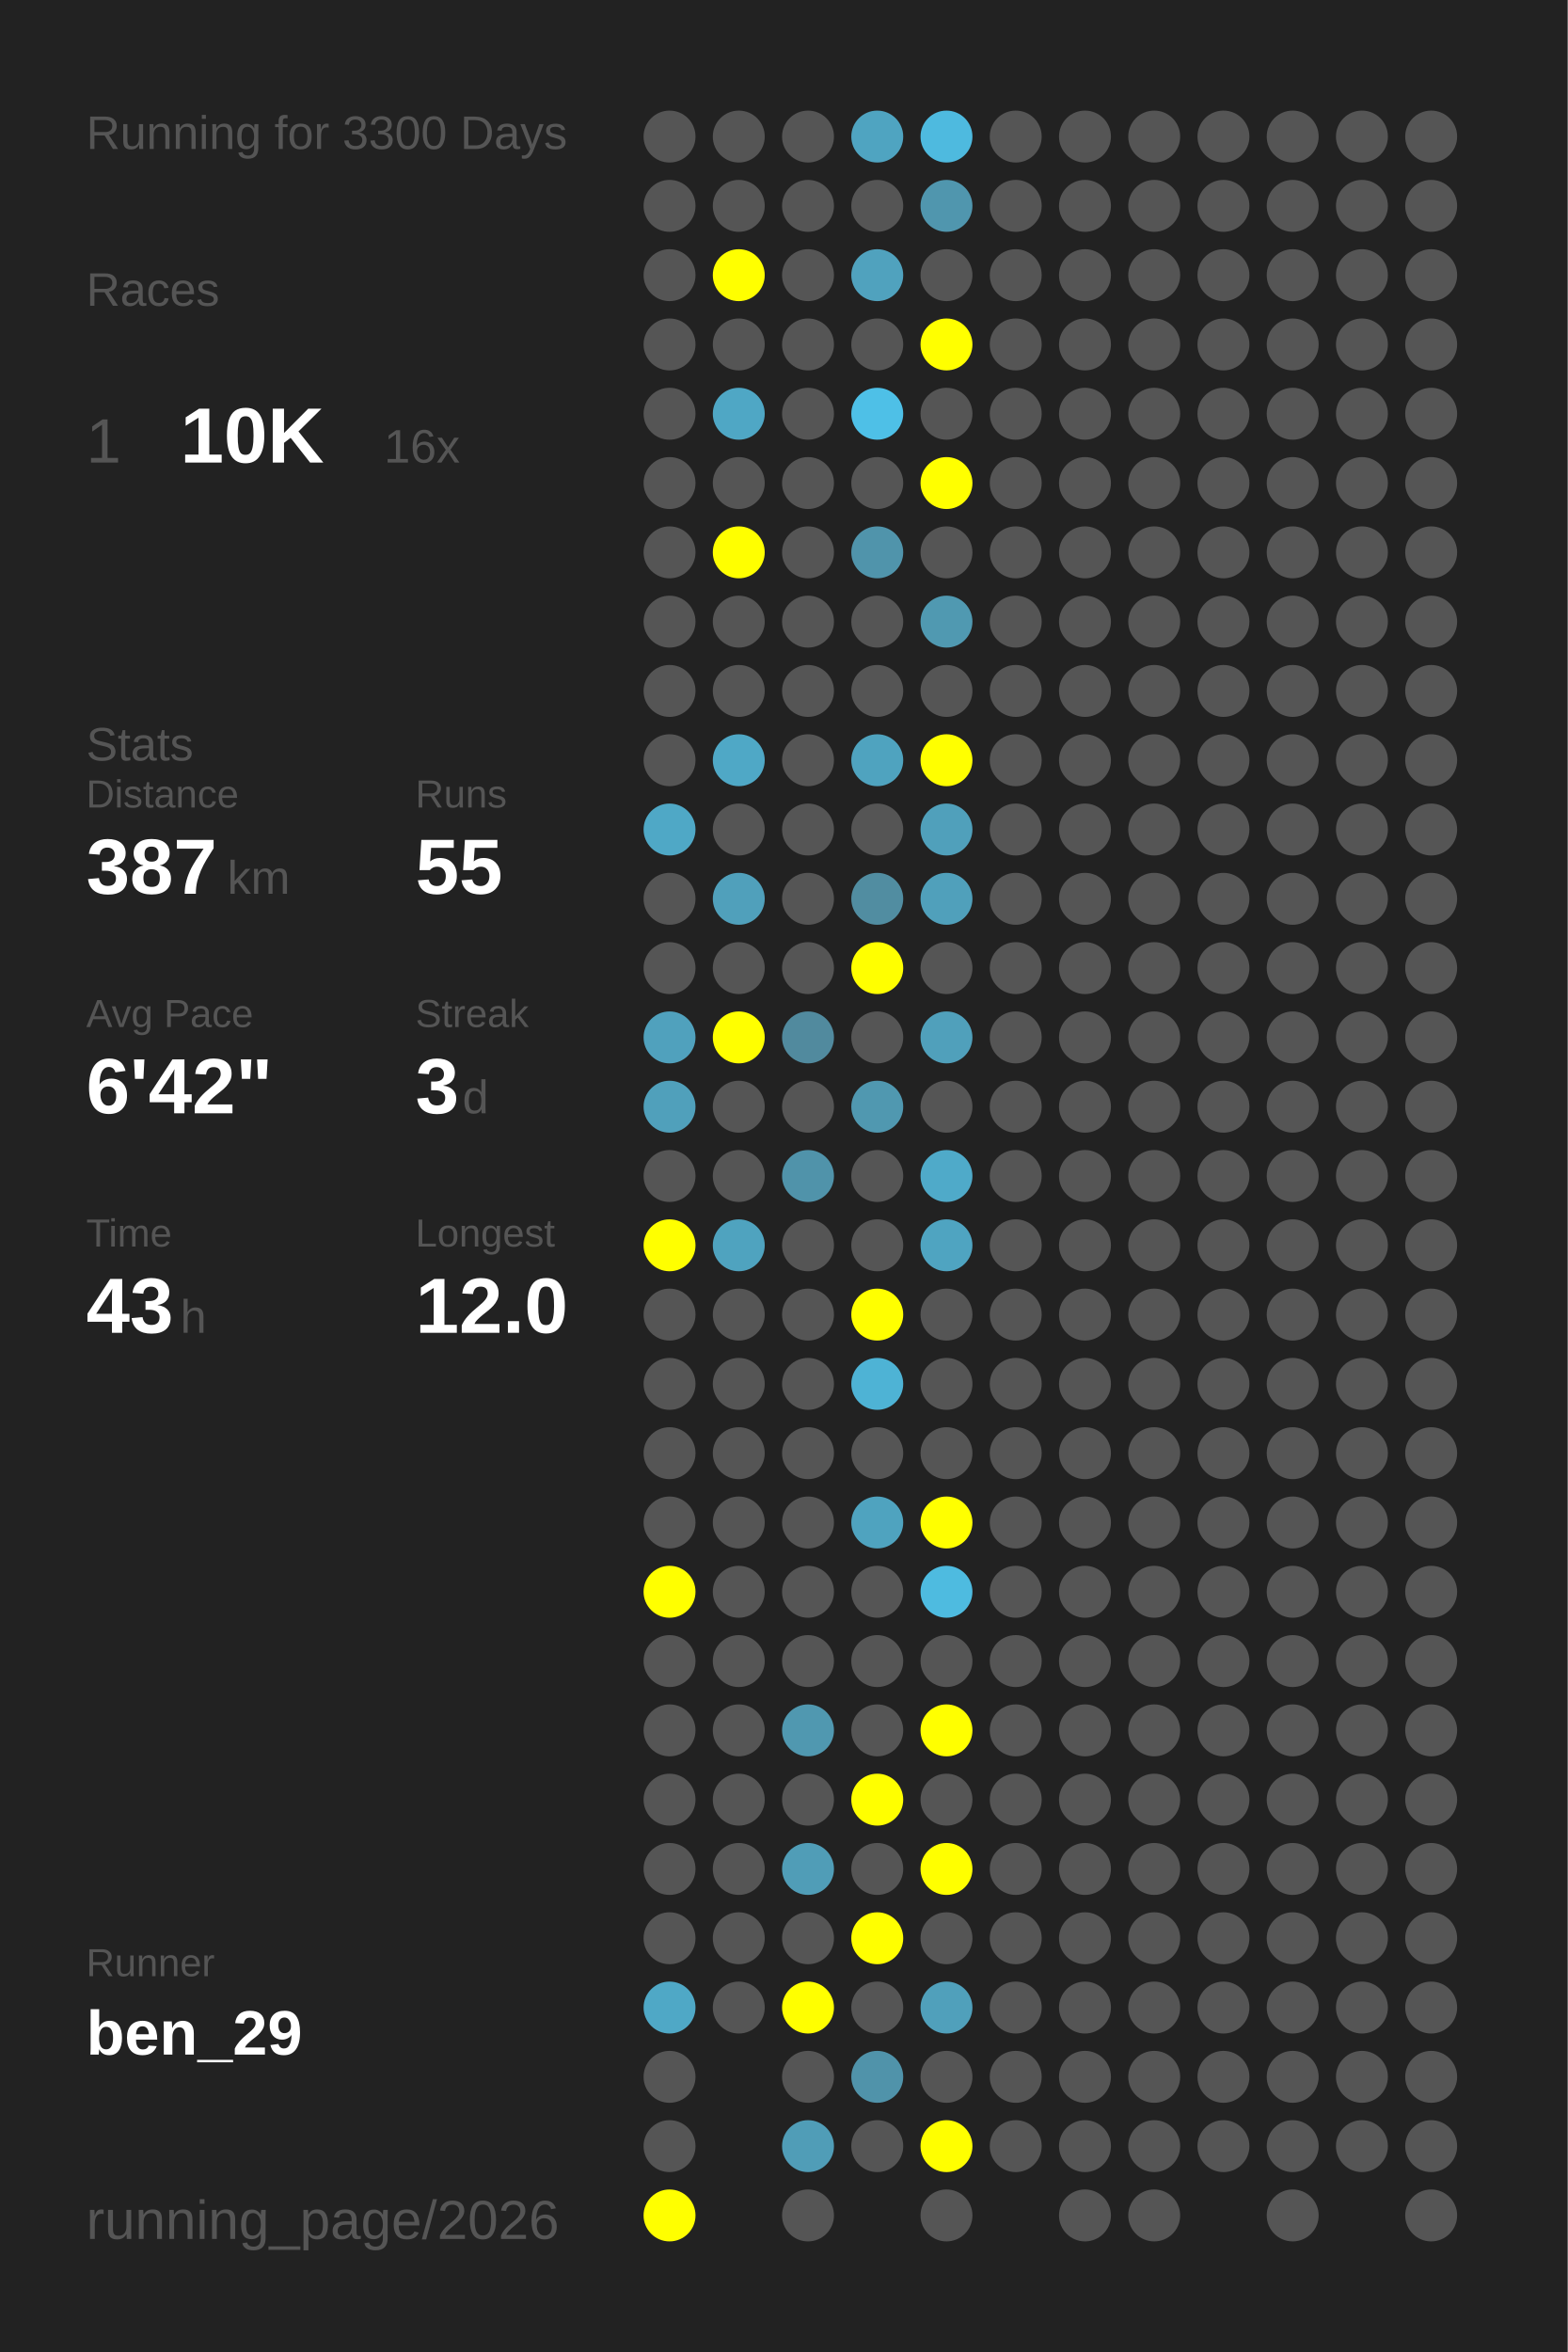
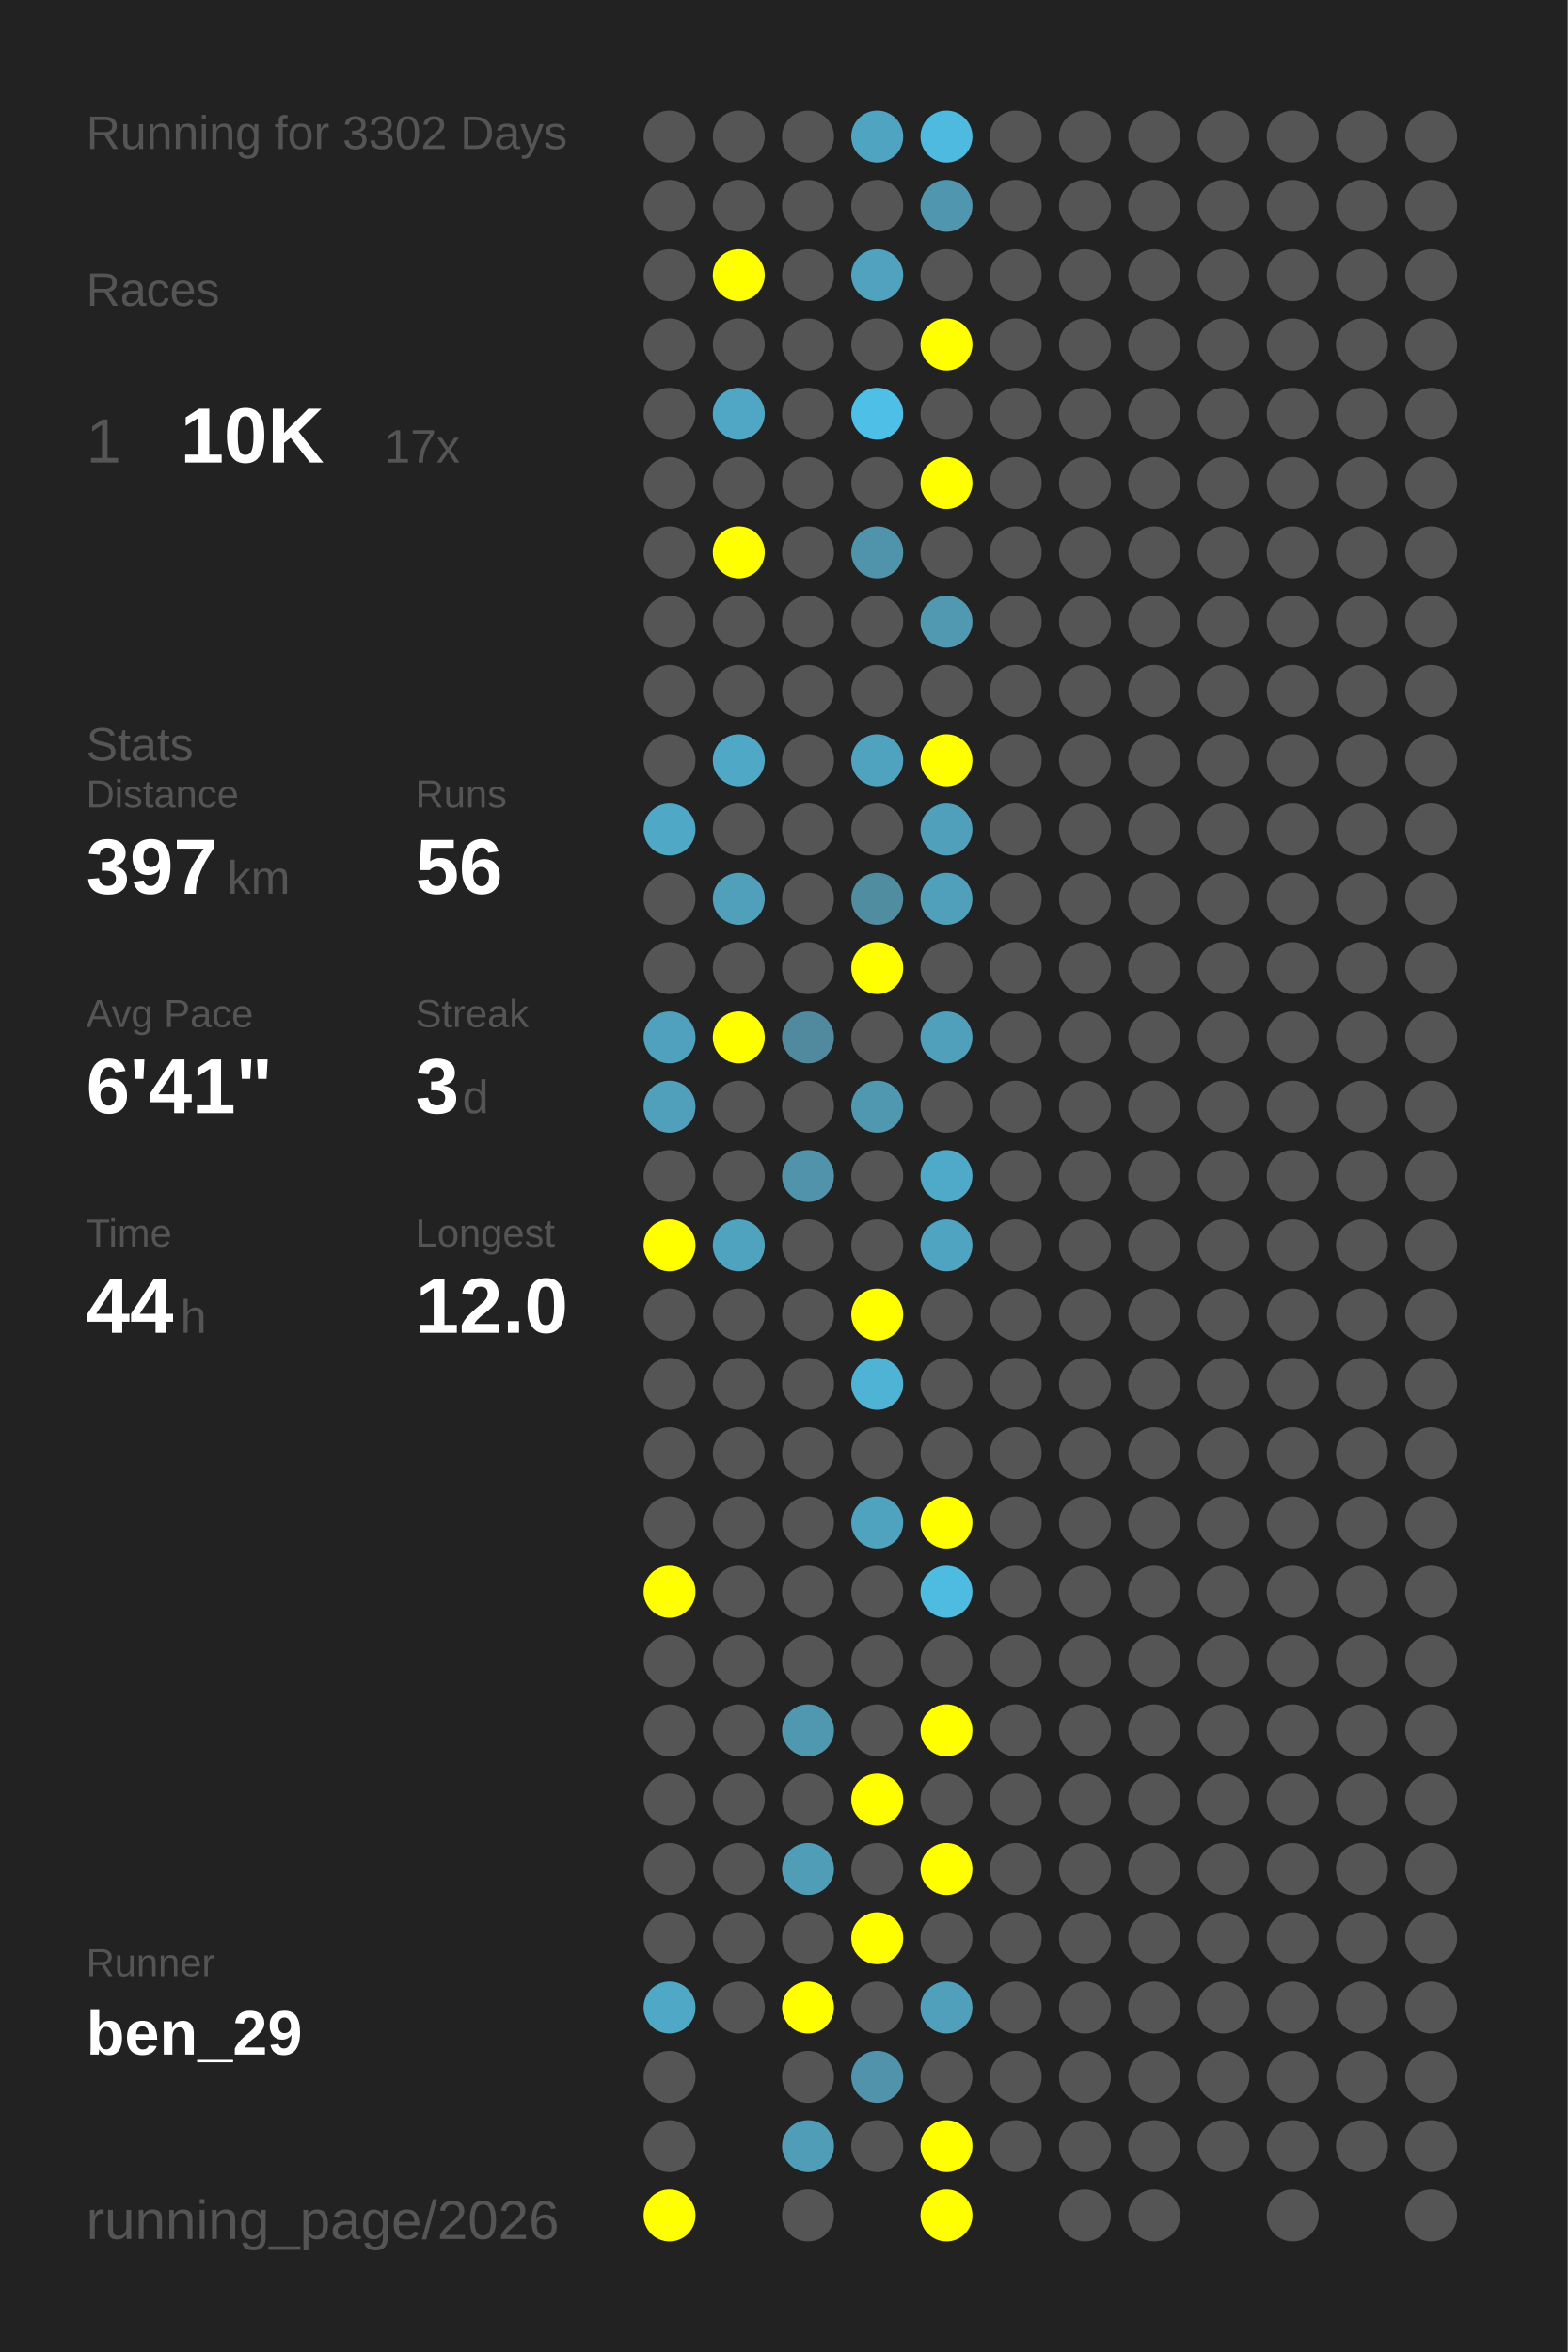
<svg xmlns="http://www.w3.org/2000/svg" baseProfile="full" height="300mm" version="1.1" viewBox="0,0,200,300" width="200mm">
  <defs />
  <rect fill="#222222" height="300" width="200" x="0" y="0" />
-   <text fill="#555555" style="font-size:6px; font-family:Arial;" x="11" y="19">Running for 3300 Days</text>
+   <text fill="#555555" style="font-size:6px; font-family:Arial;" x="11" y="19">Running for 3302 Days</text>
  <text fill="#555555" style="font-size:6px; font-family:Arial;" x="11" y="39">Races</text>
  <text fill="#555555" style="font-size:8px; font-family:Arial;" x="11" y="59">1</text>
  <text fill="#FFFFFF" style="font-size:10px; font-family:Arial; font-weight:bold;" x="23" y="59">10K</text>
-   <text fill="#555555" style="font-size:6px; font-family:Arial;" x="49" y="59">16x</text>
+   <text fill="#555555" style="font-size:6px; font-family:Arial;" x="49" y="59">17x</text>
  <text fill="#555555" style="font-size:6px; font-family:Arial;" x="11" y="97">Stats</text>
  <text fill="#555555" style="font-size:5px; font-family:Arial;" x="11" y="103">Distance</text>
-   <text fill="#FFFFFF" style="font-size:10px; font-family:Arial; font-weight:bold;" x="11" y="114">387</text>
+   <text fill="#FFFFFF" style="font-size:10px; font-family:Arial; font-weight:bold;" x="11" y="114">397</text>
  <text fill="#555555" style="font-size:6px; font-family:Arial;" x="29" y="114">km</text>
  <text fill="#555555" style="font-size:5px; font-family:Arial;" x="53" y="103">Runs</text>
-   <text fill="#FFFFFF" style="font-size:10px; font-family:Arial; font-weight:bold;" x="53" y="114">55</text>
+   <text fill="#FFFFFF" style="font-size:10px; font-family:Arial; font-weight:bold;" x="53" y="114">56</text>
  <text fill="#555555" style="font-size:5px; font-family:Arial;" x="11" y="131">Avg Pace</text>
-   <text fill="#FFFFFF" style="font-size:10px; font-family:Arial; font-weight:bold;" x="11" y="142">6'42"</text>
+   <text fill="#FFFFFF" style="font-size:10px; font-family:Arial; font-weight:bold;" x="11" y="142">6'41"</text>
  <text fill="#555555" style="font-size:5px; font-family:Arial;" x="53" y="131">Streak</text>
  <text fill="#FFFFFF" style="font-size:10px; font-family:Arial; font-weight:bold;" x="53" y="142">3</text>
  <text fill="#555555" style="font-size:6px; font-family:Arial;" x="59" y="142">d</text>
  <text fill="#555555" style="font-size:5px; font-family:Arial;" x="11" y="159">Time</text>
-   <text fill="#FFFFFF" style="font-size:10px; font-family:Arial; font-weight:bold;" x="11" y="170">43</text>
+   <text fill="#FFFFFF" style="font-size:10px; font-family:Arial; font-weight:bold;" x="11" y="170">44</text>
  <text fill="#555555" style="font-size:6px; font-family:Arial;" x="23" y="170">h</text>
  <text fill="#555555" style="font-size:5px; font-family:Arial;" x="53" y="159">Longest</text>
  <text fill="#FFFFFF" style="font-size:10px; font-family:Arial; font-weight:bold;" x="53" y="170">12.0</text>
  <text fill="#555555" style="font-size:5px; font-family:Arial;" x="11" y="252.065">Runner</text>
  <text fill="#FFFFFF" style="font-size:8px; font-family:Arial; font-weight:bold;" x="11" y="262.065">ben_29</text>
  <text fill="#555555" style="font-size:7px; font-family:Arial;" x="11" y="285.581">running_page/2026</text>
  <circle cx="85.417" cy="17.419" fill="#555555" r="3.312" />
  <circle cx="85.417" cy="26.258" fill="#555555" r="3.312" />
  <circle cx="85.417" cy="35.097" fill="#555555" r="3.312" />
  <circle cx="85.417" cy="43.935" fill="#555555" r="3.312" />
  <circle cx="85.417" cy="52.774" fill="#555555" r="3.312" />
  <circle cx="85.417" cy="61.613" fill="#555555" r="3.312" />
  <circle cx="85.417" cy="70.452" fill="#555555" r="3.312" />
  <circle cx="85.417" cy="79.29" fill="#555555" r="3.312" />
  <circle cx="85.417" cy="88.129" fill="#555555" r="3.312" />
  <circle cx="85.417" cy="96.968" fill="#555555" r="3.312" />
  <circle cx="85.417" cy="105.806" fill="#4fa8c6" r="3.312" />
  <circle cx="85.417" cy="114.645" fill="#555555" r="3.312" />
  <circle cx="85.417" cy="123.484" fill="#555555" r="3.312" />
  <circle cx="85.417" cy="132.323" fill="#50a1bd" r="3.312" />
  <circle cx="85.417" cy="141.161" fill="#50a0bb" r="3.312" />
  <circle cx="85.417" cy="150" fill="#555555" r="3.312" />
  <circle cx="85.417" cy="158.839" fill="#FFFF00" r="3.312" />
  <circle cx="85.417" cy="167.677" fill="#555555" r="3.312" />
  <circle cx="85.417" cy="176.516" fill="#555555" r="3.312" />
  <circle cx="85.417" cy="185.355" fill="#555555" r="3.312" />
  <circle cx="85.417" cy="194.194" fill="#555555" r="3.312" />
  <circle cx="85.417" cy="203.032" fill="#FFFF00" r="3.312" />
  <circle cx="85.417" cy="211.871" fill="#555555" r="3.312" />
  <circle cx="85.417" cy="220.71" fill="#555555" r="3.312" />
  <circle cx="85.417" cy="229.548" fill="#555555" r="3.312" />
  <circle cx="85.417" cy="238.387" fill="#555555" r="3.312" />
  <circle cx="85.417" cy="247.226" fill="#555555" r="3.312" />
  <circle cx="85.417" cy="256.065" fill="#4fa8c6" r="3.312" />
  <circle cx="85.417" cy="264.903" fill="#555555" r="3.312" />
  <circle cx="85.417" cy="273.742" fill="#555555" r="3.312" />
  <circle cx="85.417" cy="282.581" fill="#FFFF00" r="3.312" />
  <circle cx="94.25" cy="17.419" fill="#555555" r="3.312" />
  <circle cx="94.25" cy="26.258" fill="#555555" r="3.312" />
  <circle cx="94.25" cy="35.097" fill="#FFFF00" r="3.312" />
  <circle cx="94.25" cy="43.935" fill="#555555" r="3.312" />
  <circle cx="94.25" cy="52.774" fill="#4fa7c5" r="3.312" />
  <circle cx="94.25" cy="61.613" fill="#555555" r="3.312" />
  <circle cx="94.25" cy="70.452" fill="#FFFF00" r="3.312" />
  <circle cx="94.25" cy="79.29" fill="#555555" r="3.312" />
  <circle cx="94.25" cy="88.129" fill="#555555" r="3.312" />
  <circle cx="94.25" cy="96.968" fill="#4fa8c6" r="3.312" />
  <circle cx="94.25" cy="105.806" fill="#555555" r="3.312" />
  <circle cx="94.25" cy="114.645" fill="#50a0bb" r="3.312" />
  <circle cx="94.25" cy="123.484" fill="#555555" r="3.312" />
  <circle cx="94.25" cy="132.323" fill="#FFFF00" r="3.312" />
  <circle cx="94.25" cy="141.161" fill="#555555" r="3.312" />
  <circle cx="94.25" cy="150" fill="#555555" r="3.312" />
  <circle cx="94.25" cy="158.839" fill="#4fa3bf" r="3.312" />
  <circle cx="94.25" cy="167.677" fill="#555555" r="3.312" />
  <circle cx="94.25" cy="176.516" fill="#555555" r="3.312" />
  <circle cx="94.25" cy="185.355" fill="#555555" r="3.312" />
  <circle cx="94.25" cy="194.194" fill="#555555" r="3.312" />
  <circle cx="94.25" cy="203.032" fill="#555555" r="3.312" />
  <circle cx="94.25" cy="211.871" fill="#555555" r="3.312" />
  <circle cx="94.25" cy="220.71" fill="#555555" r="3.312" />
  <circle cx="94.25" cy="229.548" fill="#555555" r="3.312" />
  <circle cx="94.25" cy="238.387" fill="#555555" r="3.312" />
  <circle cx="94.25" cy="247.226" fill="#555555" r="3.312" />
  <circle cx="94.25" cy="256.065" fill="#555555" r="3.312" />
  <circle cx="103.083" cy="17.419" fill="#555555" r="3.312" />
  <circle cx="103.083" cy="26.258" fill="#555555" r="3.312" />
  <circle cx="103.083" cy="35.097" fill="#555555" r="3.312" />
  <circle cx="103.083" cy="43.935" fill="#555555" r="3.312" />
  <circle cx="103.083" cy="52.774" fill="#555555" r="3.312" />
  <circle cx="103.083" cy="61.613" fill="#555555" r="3.312" />
  <circle cx="103.083" cy="70.452" fill="#555555" r="3.312" />
  <circle cx="103.083" cy="79.29" fill="#555555" r="3.312" />
  <circle cx="103.083" cy="88.129" fill="#555555" r="3.312" />
  <circle cx="103.083" cy="96.968" fill="#555555" r="3.312" />
  <circle cx="103.083" cy="105.806" fill="#555555" r="3.312" />
  <circle cx="103.083" cy="114.645" fill="#555555" r="3.312" />
  <circle cx="103.083" cy="123.484" fill="#555555" r="3.312" />
  <circle cx="103.083" cy="132.323" fill="#518a9e" r="3.312" />
  <circle cx="103.083" cy="141.161" fill="#555555" r="3.312" />
  <circle cx="103.083" cy="150" fill="#5093aa" r="3.312" />
  <circle cx="103.083" cy="158.839" fill="#555555" r="3.312" />
  <circle cx="103.083" cy="167.677" fill="#555555" r="3.312" />
  <circle cx="103.083" cy="176.516" fill="#555555" r="3.312" />
  <circle cx="103.083" cy="185.355" fill="#555555" r="3.312" />
  <circle cx="103.083" cy="194.194" fill="#555555" r="3.312" />
  <circle cx="103.083" cy="203.032" fill="#555555" r="3.312" />
  <circle cx="103.083" cy="211.871" fill="#555555" r="3.312" />
  <circle cx="103.083" cy="220.71" fill="#5098b0" r="3.312" />
  <circle cx="103.083" cy="229.548" fill="#555555" r="3.312" />
  <circle cx="103.083" cy="238.387" fill="#509db7" r="3.312" />
  <circle cx="103.083" cy="247.226" fill="#555555" r="3.312" />
  <circle cx="103.083" cy="256.065" fill="#FFFF00" r="3.312" />
  <circle cx="103.083" cy="264.903" fill="#555555" r="3.312" />
  <circle cx="103.083" cy="273.742" fill="#509db7" r="3.312" />
  <circle cx="103.083" cy="282.581" fill="#555555" r="3.312" />
  <circle cx="111.917" cy="17.419" fill="#4fa4c1" r="3.312" />
  <circle cx="111.917" cy="26.258" fill="#555555" r="3.312" />
  <circle cx="111.917" cy="35.097" fill="#50a2be" r="3.312" />
  <circle cx="111.917" cy="43.935" fill="#555555" r="3.312" />
  <circle cx="111.917" cy="52.774" fill="#4ec0e7" r="3.312" />
  <circle cx="111.917" cy="61.613" fill="#555555" r="3.312" />
  <circle cx="111.917" cy="70.452" fill="#5094ab" r="3.312" />
  <circle cx="111.917" cy="79.29" fill="#555555" r="3.312" />
  <circle cx="111.917" cy="88.129" fill="#555555" r="3.312" />
  <circle cx="111.917" cy="96.968" fill="#4fa3bf" r="3.312" />
  <circle cx="111.917" cy="105.806" fill="#555555" r="3.312" />
  <circle cx="111.917" cy="114.645" fill="#518da1" r="3.312" />
  <circle cx="111.917" cy="123.484" fill="#FFFF00" r="3.312" />
  <circle cx="111.917" cy="132.323" fill="#555555" r="3.312" />
  <circle cx="111.917" cy="141.161" fill="#5098b0" r="3.312" />
  <circle cx="111.917" cy="150" fill="#555555" r="3.312" />
  <circle cx="111.917" cy="158.839" fill="#555555" r="3.312" />
  <circle cx="111.917" cy="167.677" fill="#FFFF00" r="3.312" />
  <circle cx="111.917" cy="176.516" fill="#4eb3d5" r="3.312" />
  <circle cx="111.917" cy="185.355" fill="#555555" r="3.312" />
  <circle cx="111.917" cy="194.194" fill="#4fa3bf" r="3.312" />
  <circle cx="111.917" cy="203.032" fill="#555555" r="3.312" />
  <circle cx="111.917" cy="211.871" fill="#555555" r="3.312" />
  <circle cx="111.917" cy="220.71" fill="#555555" r="3.312" />
  <circle cx="111.917" cy="229.548" fill="#FFFF00" r="3.312" />
  <circle cx="111.917" cy="238.387" fill="#555555" r="3.312" />
  <circle cx="111.917" cy="247.226" fill="#FFFF00" r="3.312" />
  <circle cx="111.917" cy="256.065" fill="#555555" r="3.312" />
  <circle cx="111.917" cy="264.903" fill="#5093aa" r="3.312" />
  <circle cx="111.917" cy="273.742" fill="#555555" r="3.312" />
  <circle cx="120.75" cy="17.419" fill="#4ebadf" r="3.312" />
  <circle cx="120.75" cy="26.258" fill="#5096ae" r="3.312" />
  <circle cx="120.75" cy="35.097" fill="#555555" r="3.312" />
  <circle cx="120.75" cy="43.935" fill="#FFFF00" r="3.312" />
  <circle cx="120.75" cy="52.774" fill="#555555" r="3.312" />
  <circle cx="120.75" cy="61.613" fill="#FFFF00" r="3.312" />
  <circle cx="120.75" cy="70.452" fill="#555555" r="3.312" />
  <circle cx="120.75" cy="79.29" fill="#5099b1" r="3.312" />
  <circle cx="120.75" cy="88.129" fill="#555555" r="3.312" />
  <circle cx="120.75" cy="96.968" fill="#FFFF00" r="3.312" />
  <circle cx="120.75" cy="105.806" fill="#50a0bb" r="3.312" />
  <circle cx="120.75" cy="114.645" fill="#50a0bb" r="3.312" />
  <circle cx="120.75" cy="123.484" fill="#555555" r="3.312" />
  <circle cx="120.75" cy="132.323" fill="#50a0bb" r="3.312" />
  <circle cx="120.75" cy="141.161" fill="#555555" r="3.312" />
  <circle cx="120.75" cy="150" fill="#4faac9" r="3.312" />
  <circle cx="120.75" cy="158.839" fill="#4fa4c1" r="3.312" />
  <circle cx="120.75" cy="167.677" fill="#555555" r="3.312" />
  <circle cx="120.75" cy="176.516" fill="#555555" r="3.312" />
  <circle cx="120.75" cy="185.355" fill="#555555" r="3.312" />
  <circle cx="120.75" cy="194.194" fill="#FFFF00" r="3.312" />
  <circle cx="120.75" cy="203.032" fill="#4ebbe0" r="3.312" />
  <circle cx="120.75" cy="211.871" fill="#555555" r="3.312" />
  <circle cx="120.75" cy="220.71" fill="#FFFF00" r="3.312" />
  <circle cx="120.75" cy="229.548" fill="#555555" r="3.312" />
  <circle cx="120.75" cy="238.387" fill="#FFFF00" r="3.312" />
  <circle cx="120.75" cy="247.226" fill="#555555" r="3.312" />
  <circle cx="120.75" cy="256.065" fill="#50a0bb" r="3.312" />
  <circle cx="120.75" cy="264.903" fill="#555555" r="3.312" />
  <circle cx="120.75" cy="273.742" fill="#FFFF00" r="3.312" />
-   <circle cx="120.75" cy="282.581" fill="#555555" r="3.312" />
+   <circle cx="120.75" cy="282.581" fill="#FFFF00" r="3.312" />
  <circle cx="129.583" cy="17.419" fill="#555555" r="3.312" />
  <circle cx="129.583" cy="26.258" fill="#555555" r="3.312" />
  <circle cx="129.583" cy="35.097" fill="#555555" r="3.312" />
  <circle cx="129.583" cy="43.935" fill="#555555" r="3.312" />
  <circle cx="129.583" cy="52.774" fill="#555555" r="3.312" />
  <circle cx="129.583" cy="61.613" fill="#555555" r="3.312" />
  <circle cx="129.583" cy="70.452" fill="#555555" r="3.312" />
  <circle cx="129.583" cy="79.29" fill="#555555" r="3.312" />
  <circle cx="129.583" cy="88.129" fill="#555555" r="3.312" />
  <circle cx="129.583" cy="96.968" fill="#555555" r="3.312" />
  <circle cx="129.583" cy="105.806" fill="#555555" r="3.312" />
  <circle cx="129.583" cy="114.645" fill="#555555" r="3.312" />
  <circle cx="129.583" cy="123.484" fill="#555555" r="3.312" />
  <circle cx="129.583" cy="132.323" fill="#555555" r="3.312" />
  <circle cx="129.583" cy="141.161" fill="#555555" r="3.312" />
  <circle cx="129.583" cy="150" fill="#555555" r="3.312" />
  <circle cx="129.583" cy="158.839" fill="#555555" r="3.312" />
  <circle cx="129.583" cy="167.677" fill="#555555" r="3.312" />
  <circle cx="129.583" cy="176.516" fill="#555555" r="3.312" />
  <circle cx="129.583" cy="185.355" fill="#555555" r="3.312" />
  <circle cx="129.583" cy="194.194" fill="#555555" r="3.312" />
  <circle cx="129.583" cy="203.032" fill="#555555" r="3.312" />
  <circle cx="129.583" cy="211.871" fill="#555555" r="3.312" />
  <circle cx="129.583" cy="220.71" fill="#555555" r="3.312" />
  <circle cx="129.583" cy="229.548" fill="#555555" r="3.312" />
  <circle cx="129.583" cy="238.387" fill="#555555" r="3.312" />
  <circle cx="129.583" cy="247.226" fill="#555555" r="3.312" />
  <circle cx="129.583" cy="256.065" fill="#555555" r="3.312" />
  <circle cx="129.583" cy="264.903" fill="#555555" r="3.312" />
  <circle cx="129.583" cy="273.742" fill="#555555" r="3.312" />
  <circle cx="138.417" cy="17.419" fill="#555555" r="3.312" />
  <circle cx="138.417" cy="26.258" fill="#555555" r="3.312" />
  <circle cx="138.417" cy="35.097" fill="#555555" r="3.312" />
  <circle cx="138.417" cy="43.935" fill="#555555" r="3.312" />
  <circle cx="138.417" cy="52.774" fill="#555555" r="3.312" />
  <circle cx="138.417" cy="61.613" fill="#555555" r="3.312" />
  <circle cx="138.417" cy="70.452" fill="#555555" r="3.312" />
  <circle cx="138.417" cy="79.29" fill="#555555" r="3.312" />
  <circle cx="138.417" cy="88.129" fill="#555555" r="3.312" />
  <circle cx="138.417" cy="96.968" fill="#555555" r="3.312" />
  <circle cx="138.417" cy="105.806" fill="#555555" r="3.312" />
  <circle cx="138.417" cy="114.645" fill="#555555" r="3.312" />
  <circle cx="138.417" cy="123.484" fill="#555555" r="3.312" />
  <circle cx="138.417" cy="132.323" fill="#555555" r="3.312" />
  <circle cx="138.417" cy="141.161" fill="#555555" r="3.312" />
  <circle cx="138.417" cy="150" fill="#555555" r="3.312" />
  <circle cx="138.417" cy="158.839" fill="#555555" r="3.312" />
  <circle cx="138.417" cy="167.677" fill="#555555" r="3.312" />
  <circle cx="138.417" cy="176.516" fill="#555555" r="3.312" />
  <circle cx="138.417" cy="185.355" fill="#555555" r="3.312" />
  <circle cx="138.417" cy="194.194" fill="#555555" r="3.312" />
  <circle cx="138.417" cy="203.032" fill="#555555" r="3.312" />
  <circle cx="138.417" cy="211.871" fill="#555555" r="3.312" />
  <circle cx="138.417" cy="220.71" fill="#555555" r="3.312" />
  <circle cx="138.417" cy="229.548" fill="#555555" r="3.312" />
  <circle cx="138.417" cy="238.387" fill="#555555" r="3.312" />
  <circle cx="138.417" cy="247.226" fill="#555555" r="3.312" />
  <circle cx="138.417" cy="256.065" fill="#555555" r="3.312" />
  <circle cx="138.417" cy="264.903" fill="#555555" r="3.312" />
  <circle cx="138.417" cy="273.742" fill="#555555" r="3.312" />
  <circle cx="138.417" cy="282.581" fill="#555555" r="3.312" />
  <circle cx="147.25" cy="17.419" fill="#555555" r="3.312" />
  <circle cx="147.25" cy="26.258" fill="#555555" r="3.312" />
  <circle cx="147.25" cy="35.097" fill="#555555" r="3.312" />
  <circle cx="147.25" cy="43.935" fill="#555555" r="3.312" />
  <circle cx="147.25" cy="52.774" fill="#555555" r="3.312" />
  <circle cx="147.25" cy="61.613" fill="#555555" r="3.312" />
  <circle cx="147.25" cy="70.452" fill="#555555" r="3.312" />
  <circle cx="147.25" cy="79.29" fill="#555555" r="3.312" />
  <circle cx="147.25" cy="88.129" fill="#555555" r="3.312" />
  <circle cx="147.25" cy="96.968" fill="#555555" r="3.312" />
  <circle cx="147.25" cy="105.806" fill="#555555" r="3.312" />
  <circle cx="147.25" cy="114.645" fill="#555555" r="3.312" />
  <circle cx="147.25" cy="123.484" fill="#555555" r="3.312" />
  <circle cx="147.25" cy="132.323" fill="#555555" r="3.312" />
  <circle cx="147.25" cy="141.161" fill="#555555" r="3.312" />
  <circle cx="147.25" cy="150" fill="#555555" r="3.312" />
  <circle cx="147.25" cy="158.839" fill="#555555" r="3.312" />
  <circle cx="147.25" cy="167.677" fill="#555555" r="3.312" />
  <circle cx="147.25" cy="176.516" fill="#555555" r="3.312" />
  <circle cx="147.25" cy="185.355" fill="#555555" r="3.312" />
  <circle cx="147.25" cy="194.194" fill="#555555" r="3.312" />
  <circle cx="147.25" cy="203.032" fill="#555555" r="3.312" />
  <circle cx="147.25" cy="211.871" fill="#555555" r="3.312" />
  <circle cx="147.25" cy="220.71" fill="#555555" r="3.312" />
  <circle cx="147.25" cy="229.548" fill="#555555" r="3.312" />
  <circle cx="147.25" cy="238.387" fill="#555555" r="3.312" />
  <circle cx="147.25" cy="247.226" fill="#555555" r="3.312" />
  <circle cx="147.25" cy="256.065" fill="#555555" r="3.312" />
  <circle cx="147.25" cy="264.903" fill="#555555" r="3.312" />
  <circle cx="147.25" cy="273.742" fill="#555555" r="3.312" />
  <circle cx="147.25" cy="282.581" fill="#555555" r="3.312" />
  <circle cx="156.083" cy="17.419" fill="#555555" r="3.312" />
  <circle cx="156.083" cy="26.258" fill="#555555" r="3.312" />
  <circle cx="156.083" cy="35.097" fill="#555555" r="3.312" />
  <circle cx="156.083" cy="43.935" fill="#555555" r="3.312" />
  <circle cx="156.083" cy="52.774" fill="#555555" r="3.312" />
  <circle cx="156.083" cy="61.613" fill="#555555" r="3.312" />
  <circle cx="156.083" cy="70.452" fill="#555555" r="3.312" />
  <circle cx="156.083" cy="79.29" fill="#555555" r="3.312" />
  <circle cx="156.083" cy="88.129" fill="#555555" r="3.312" />
  <circle cx="156.083" cy="96.968" fill="#555555" r="3.312" />
  <circle cx="156.083" cy="105.806" fill="#555555" r="3.312" />
  <circle cx="156.083" cy="114.645" fill="#555555" r="3.312" />
  <circle cx="156.083" cy="123.484" fill="#555555" r="3.312" />
  <circle cx="156.083" cy="132.323" fill="#555555" r="3.312" />
  <circle cx="156.083" cy="141.161" fill="#555555" r="3.312" />
  <circle cx="156.083" cy="150" fill="#555555" r="3.312" />
  <circle cx="156.083" cy="158.839" fill="#555555" r="3.312" />
  <circle cx="156.083" cy="167.677" fill="#555555" r="3.312" />
  <circle cx="156.083" cy="176.516" fill="#555555" r="3.312" />
  <circle cx="156.083" cy="185.355" fill="#555555" r="3.312" />
  <circle cx="156.083" cy="194.194" fill="#555555" r="3.312" />
  <circle cx="156.083" cy="203.032" fill="#555555" r="3.312" />
  <circle cx="156.083" cy="211.871" fill="#555555" r="3.312" />
  <circle cx="156.083" cy="220.71" fill="#555555" r="3.312" />
  <circle cx="156.083" cy="229.548" fill="#555555" r="3.312" />
  <circle cx="156.083" cy="238.387" fill="#555555" r="3.312" />
  <circle cx="156.083" cy="247.226" fill="#555555" r="3.312" />
  <circle cx="156.083" cy="256.065" fill="#555555" r="3.312" />
  <circle cx="156.083" cy="264.903" fill="#555555" r="3.312" />
  <circle cx="156.083" cy="273.742" fill="#555555" r="3.312" />
  <circle cx="164.917" cy="17.419" fill="#555555" r="3.312" />
  <circle cx="164.917" cy="26.258" fill="#555555" r="3.312" />
  <circle cx="164.917" cy="35.097" fill="#555555" r="3.312" />
  <circle cx="164.917" cy="43.935" fill="#555555" r="3.312" />
  <circle cx="164.917" cy="52.774" fill="#555555" r="3.312" />
  <circle cx="164.917" cy="61.613" fill="#555555" r="3.312" />
  <circle cx="164.917" cy="70.452" fill="#555555" r="3.312" />
  <circle cx="164.917" cy="79.29" fill="#555555" r="3.312" />
  <circle cx="164.917" cy="88.129" fill="#555555" r="3.312" />
  <circle cx="164.917" cy="96.968" fill="#555555" r="3.312" />
  <circle cx="164.917" cy="105.806" fill="#555555" r="3.312" />
  <circle cx="164.917" cy="114.645" fill="#555555" r="3.312" />
  <circle cx="164.917" cy="123.484" fill="#555555" r="3.312" />
  <circle cx="164.917" cy="132.323" fill="#555555" r="3.312" />
  <circle cx="164.917" cy="141.161" fill="#555555" r="3.312" />
  <circle cx="164.917" cy="150" fill="#555555" r="3.312" />
  <circle cx="164.917" cy="158.839" fill="#555555" r="3.312" />
  <circle cx="164.917" cy="167.677" fill="#555555" r="3.312" />
  <circle cx="164.917" cy="176.516" fill="#555555" r="3.312" />
  <circle cx="164.917" cy="185.355" fill="#555555" r="3.312" />
  <circle cx="164.917" cy="194.194" fill="#555555" r="3.312" />
  <circle cx="164.917" cy="203.032" fill="#555555" r="3.312" />
  <circle cx="164.917" cy="211.871" fill="#555555" r="3.312" />
  <circle cx="164.917" cy="220.71" fill="#555555" r="3.312" />
  <circle cx="164.917" cy="229.548" fill="#555555" r="3.312" />
  <circle cx="164.917" cy="238.387" fill="#555555" r="3.312" />
  <circle cx="164.917" cy="247.226" fill="#555555" r="3.312" />
  <circle cx="164.917" cy="256.065" fill="#555555" r="3.312" />
  <circle cx="164.917" cy="264.903" fill="#555555" r="3.312" />
  <circle cx="164.917" cy="273.742" fill="#555555" r="3.312" />
  <circle cx="164.917" cy="282.581" fill="#555555" r="3.312" />
  <circle cx="173.75" cy="17.419" fill="#555555" r="3.312" />
  <circle cx="173.75" cy="26.258" fill="#555555" r="3.312" />
  <circle cx="173.75" cy="35.097" fill="#555555" r="3.312" />
  <circle cx="173.75" cy="43.935" fill="#555555" r="3.312" />
  <circle cx="173.75" cy="52.774" fill="#555555" r="3.312" />
  <circle cx="173.75" cy="61.613" fill="#555555" r="3.312" />
  <circle cx="173.75" cy="70.452" fill="#555555" r="3.312" />
  <circle cx="173.75" cy="79.29" fill="#555555" r="3.312" />
  <circle cx="173.75" cy="88.129" fill="#555555" r="3.312" />
  <circle cx="173.75" cy="96.968" fill="#555555" r="3.312" />
  <circle cx="173.75" cy="105.806" fill="#555555" r="3.312" />
  <circle cx="173.75" cy="114.645" fill="#555555" r="3.312" />
  <circle cx="173.75" cy="123.484" fill="#555555" r="3.312" />
  <circle cx="173.75" cy="132.323" fill="#555555" r="3.312" />
  <circle cx="173.75" cy="141.161" fill="#555555" r="3.312" />
  <circle cx="173.75" cy="150" fill="#555555" r="3.312" />
  <circle cx="173.75" cy="158.839" fill="#555555" r="3.312" />
  <circle cx="173.75" cy="167.677" fill="#555555" r="3.312" />
  <circle cx="173.75" cy="176.516" fill="#555555" r="3.312" />
  <circle cx="173.75" cy="185.355" fill="#555555" r="3.312" />
  <circle cx="173.75" cy="194.194" fill="#555555" r="3.312" />
  <circle cx="173.75" cy="203.032" fill="#555555" r="3.312" />
  <circle cx="173.75" cy="211.871" fill="#555555" r="3.312" />
  <circle cx="173.75" cy="220.71" fill="#555555" r="3.312" />
  <circle cx="173.75" cy="229.548" fill="#555555" r="3.312" />
  <circle cx="173.75" cy="238.387" fill="#555555" r="3.312" />
  <circle cx="173.75" cy="247.226" fill="#555555" r="3.312" />
  <circle cx="173.75" cy="256.065" fill="#555555" r="3.312" />
  <circle cx="173.75" cy="264.903" fill="#555555" r="3.312" />
  <circle cx="173.75" cy="273.742" fill="#555555" r="3.312" />
  <circle cx="182.583" cy="17.419" fill="#555555" r="3.312" />
  <circle cx="182.583" cy="26.258" fill="#555555" r="3.312" />
  <circle cx="182.583" cy="35.097" fill="#555555" r="3.312" />
  <circle cx="182.583" cy="43.935" fill="#555555" r="3.312" />
  <circle cx="182.583" cy="52.774" fill="#555555" r="3.312" />
  <circle cx="182.583" cy="61.613" fill="#555555" r="3.312" />
  <circle cx="182.583" cy="70.452" fill="#555555" r="3.312" />
  <circle cx="182.583" cy="79.29" fill="#555555" r="3.312" />
  <circle cx="182.583" cy="88.129" fill="#555555" r="3.312" />
  <circle cx="182.583" cy="96.968" fill="#555555" r="3.312" />
  <circle cx="182.583" cy="105.806" fill="#555555" r="3.312" />
  <circle cx="182.583" cy="114.645" fill="#555555" r="3.312" />
  <circle cx="182.583" cy="123.484" fill="#555555" r="3.312" />
  <circle cx="182.583" cy="132.323" fill="#555555" r="3.312" />
  <circle cx="182.583" cy="141.161" fill="#555555" r="3.312" />
  <circle cx="182.583" cy="150" fill="#555555" r="3.312" />
  <circle cx="182.583" cy="158.839" fill="#555555" r="3.312" />
  <circle cx="182.583" cy="167.677" fill="#555555" r="3.312" />
  <circle cx="182.583" cy="176.516" fill="#555555" r="3.312" />
  <circle cx="182.583" cy="185.355" fill="#555555" r="3.312" />
  <circle cx="182.583" cy="194.194" fill="#555555" r="3.312" />
  <circle cx="182.583" cy="203.032" fill="#555555" r="3.312" />
  <circle cx="182.583" cy="211.871" fill="#555555" r="3.312" />
  <circle cx="182.583" cy="220.71" fill="#555555" r="3.312" />
  <circle cx="182.583" cy="229.548" fill="#555555" r="3.312" />
  <circle cx="182.583" cy="238.387" fill="#555555" r="3.312" />
  <circle cx="182.583" cy="247.226" fill="#555555" r="3.312" />
  <circle cx="182.583" cy="256.065" fill="#555555" r="3.312" />
  <circle cx="182.583" cy="264.903" fill="#555555" r="3.312" />
  <circle cx="182.583" cy="273.742" fill="#555555" r="3.312" />
  <circle cx="182.583" cy="282.581" fill="#555555" r="3.312" />
</svg>
